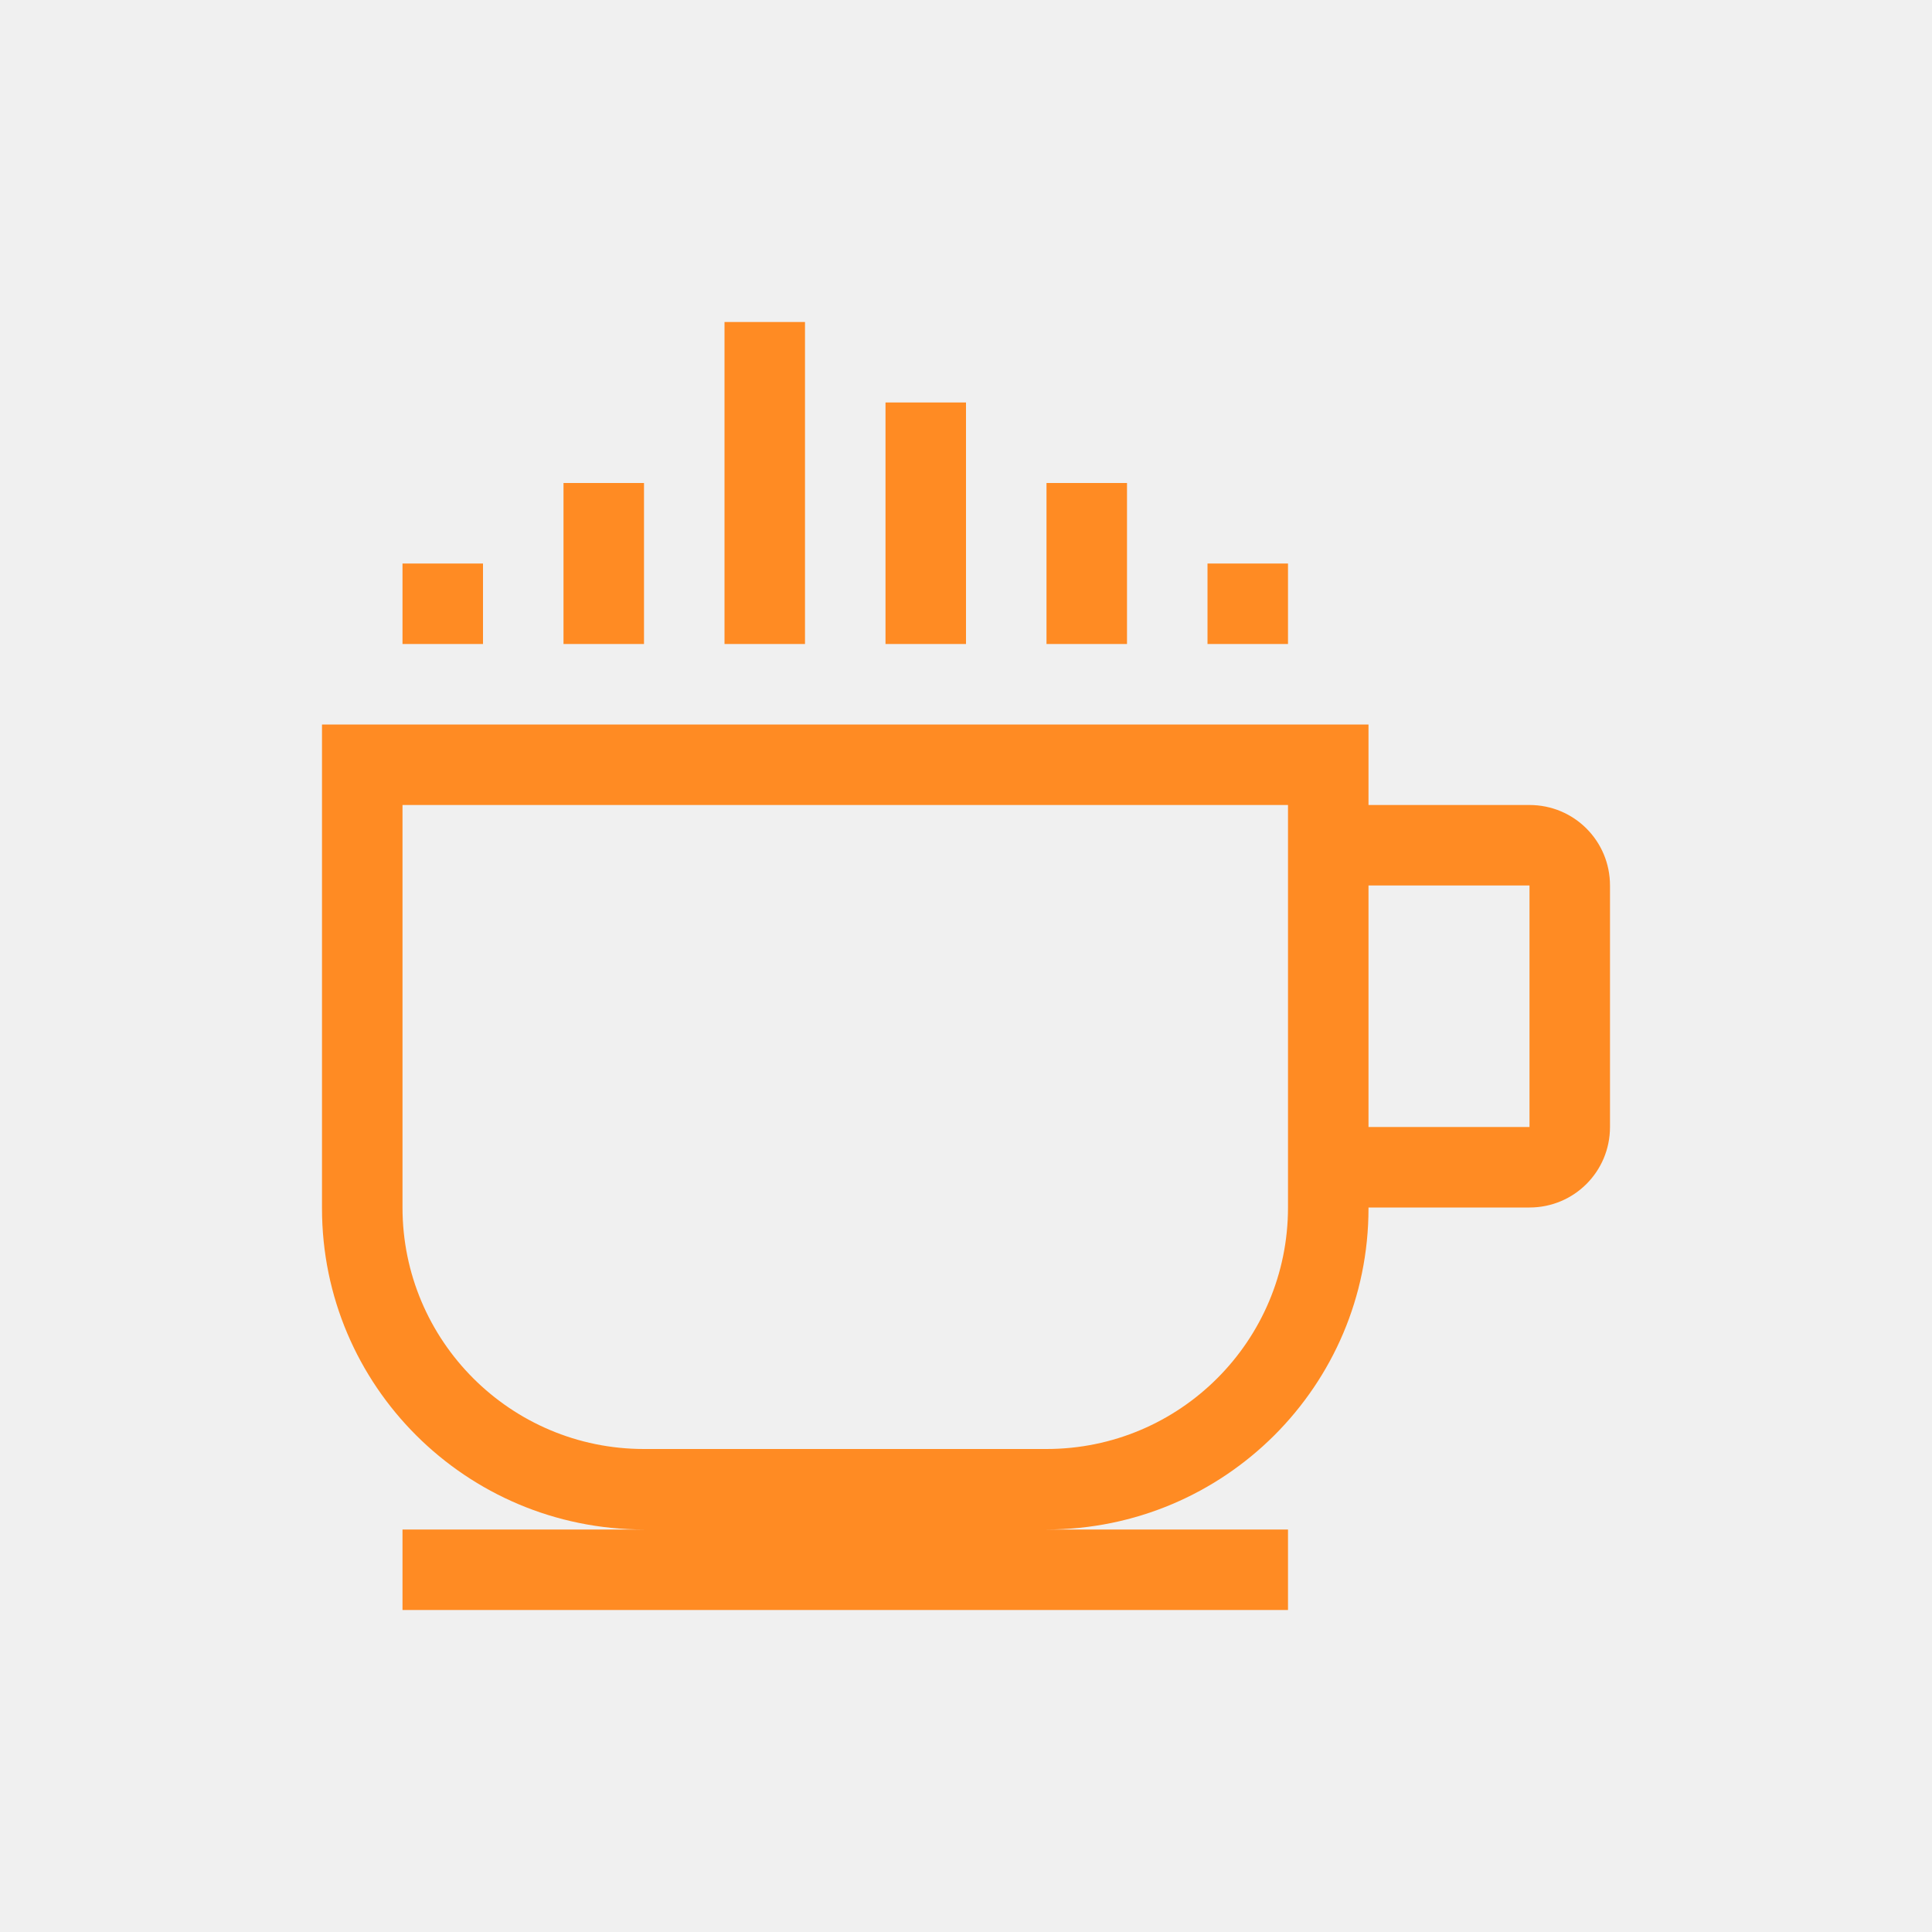
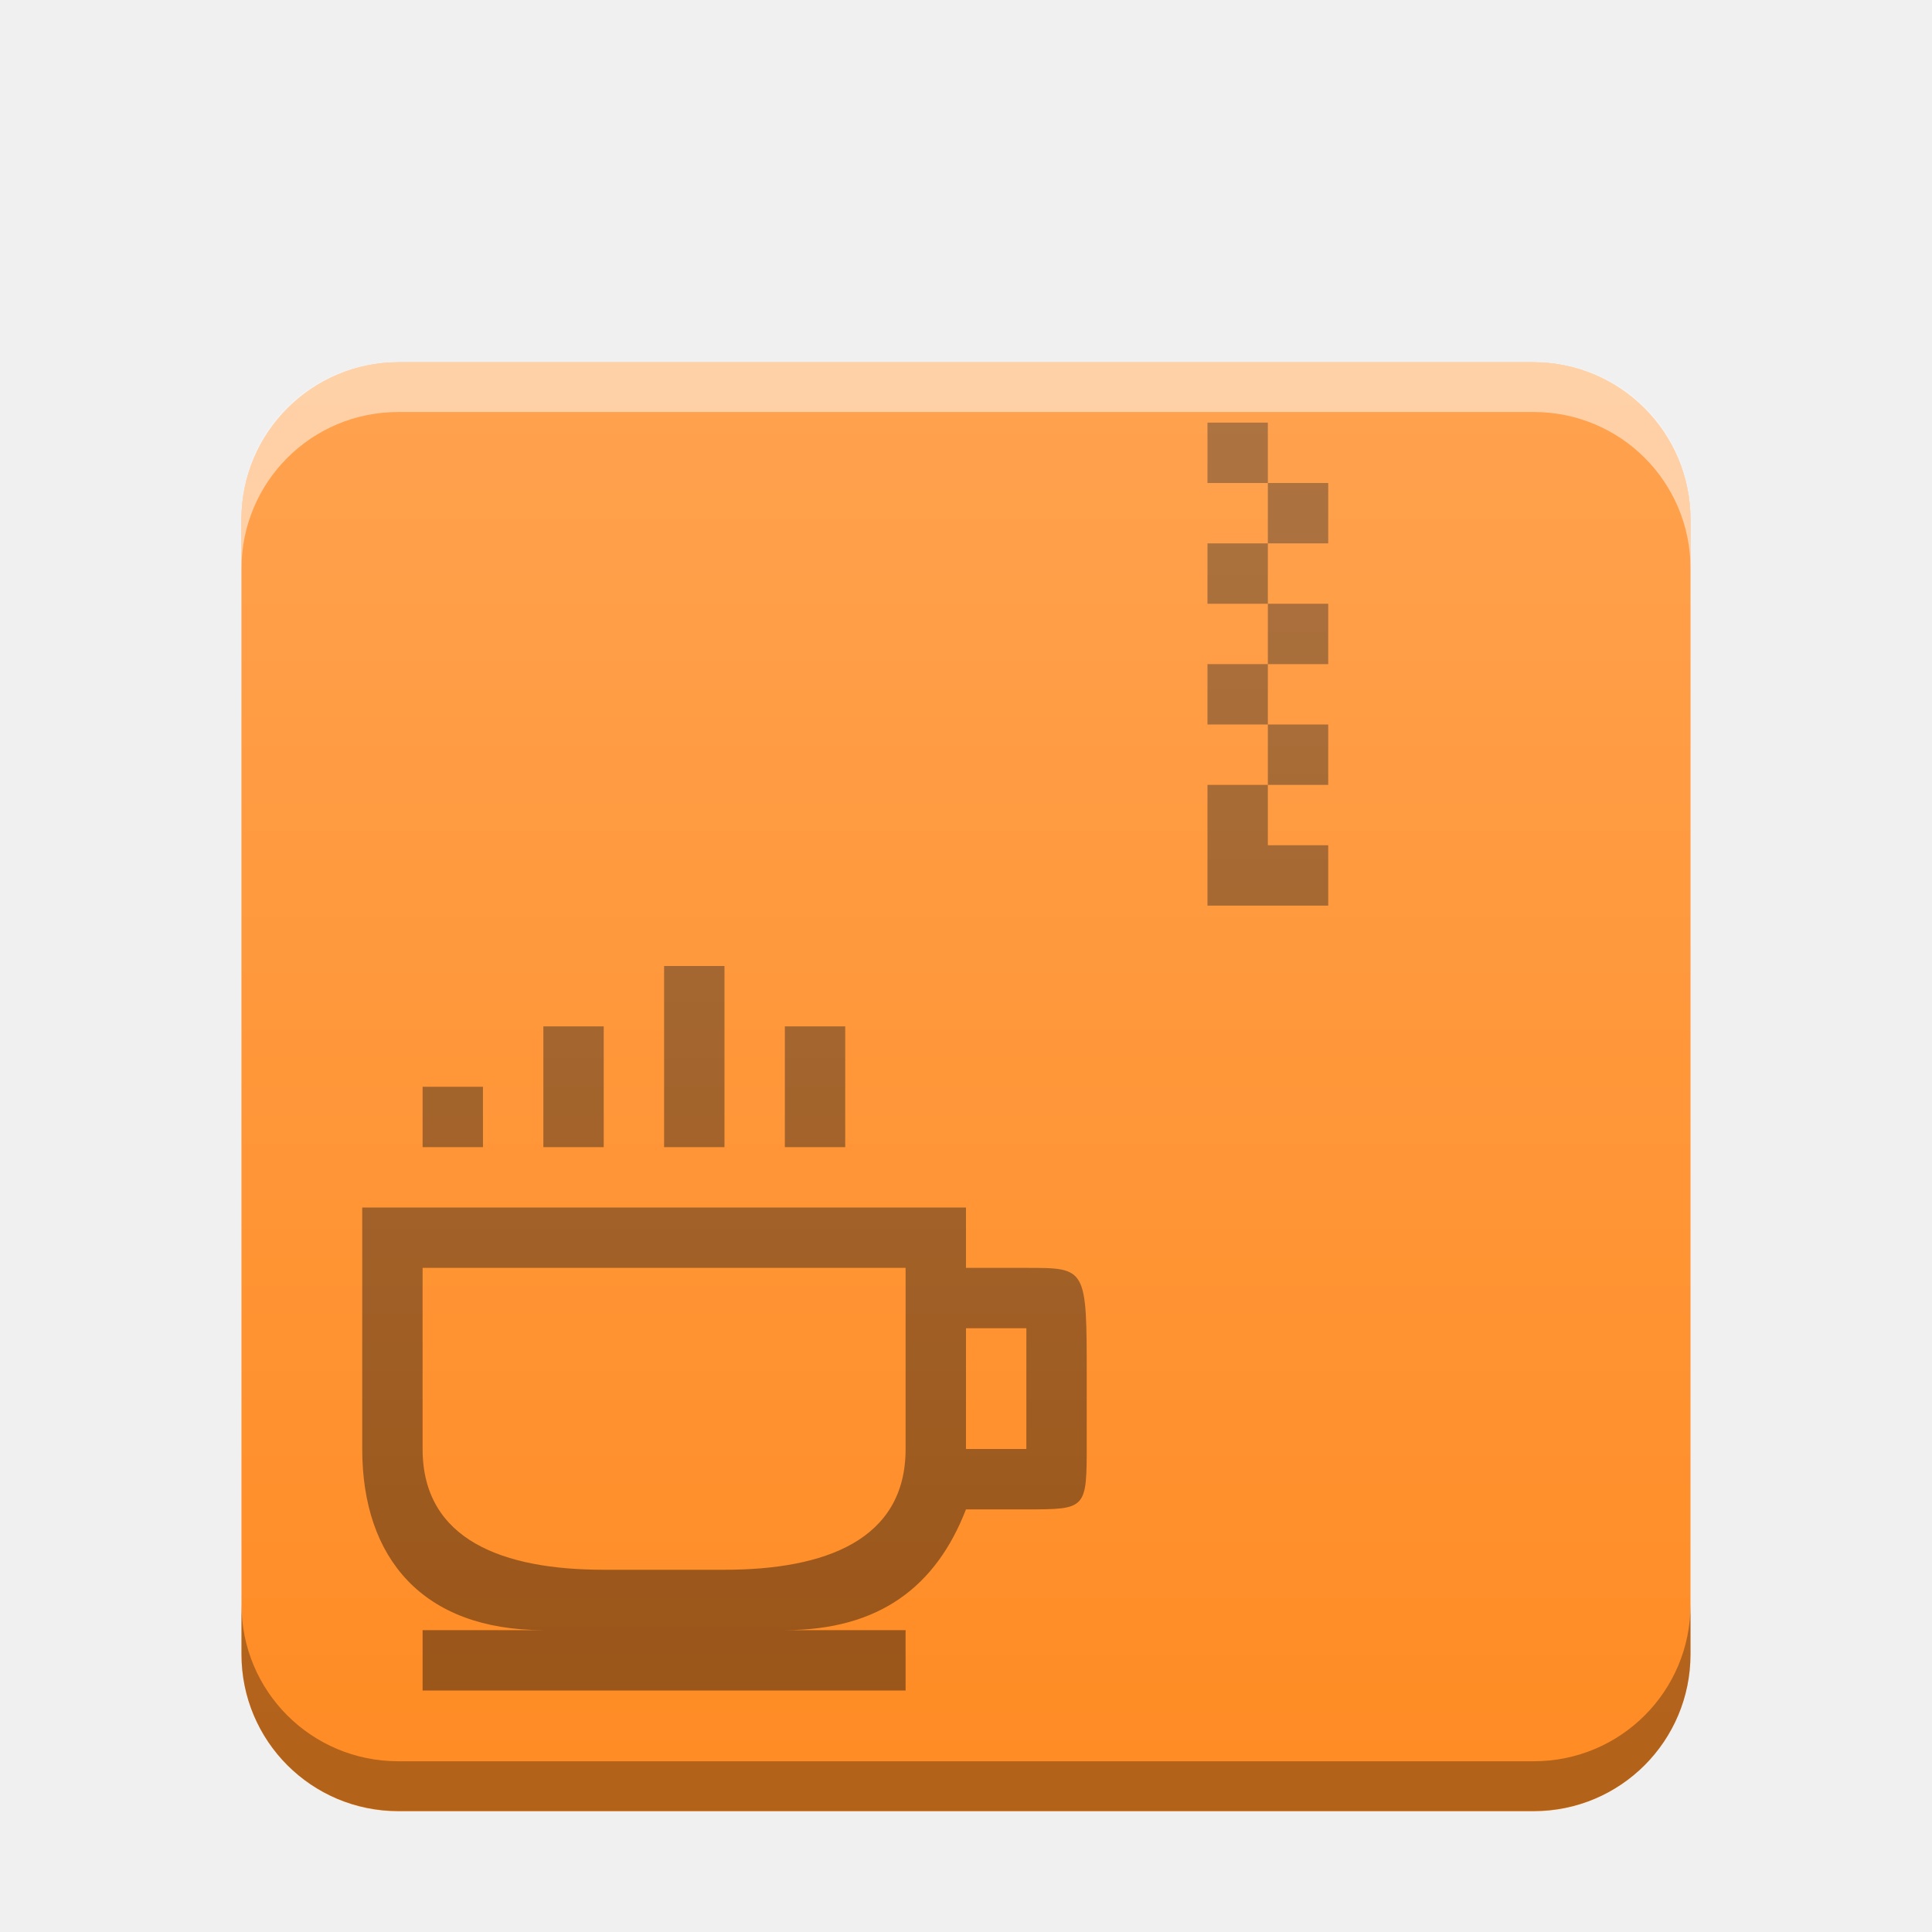
- <svg xmlns="http://www.w3.org/2000/svg" xmlns:xlink="http://www.w3.org/1999/xlink" width="24" version="1.1" height="24" id="svg2" viewBox="0 0 24 24">
-   <defs id="defs3871">
-     <linearGradient id="linearGradient4300-8">
-       <stop style="stop-color:#f27935" id="stop4302-5" />
-       <stop offset="1" style="stop-color:#f2784b" id="stop4304-7" />
+ <svg xmlns="http://www.w3.org/2000/svg" xmlns:xlink="http://www.w3.org/1999/xlink" width="32" version="1.1" height="32" id="svg14">
+   <defs id="defs5455">
+     <linearGradient id="linearGradient6251">
+       <stop id="stop6253" stop-color="#ffffff" stop-opacity="0" />
+       <stop id="stop6255" offset="1" stop-color="#ffffff" stop-opacity="0.2" />
    </linearGradient>
-     <linearGradient id="linearGradient4357" xlink:href="#linearGradient4351" y1="61" y2="47" gradientUnits="userSpaceOnUse" x2="0" />
-     <linearGradient id="linearGradient4410">
-       <stop style="stop-color:#383e51" id="stop4412" />
-       <stop offset="1" style="stop-color:#655c6f;stop-opacity:0" id="stop4414" />
-     </linearGradient>
-     <linearGradient id="linearGradient4427" xlink:href="#linearGradient4410" y1="31" y2="17" x1="54" gradientUnits="userSpaceOnUse" x2="40" gradientTransform="matrix(1 0 0 -1 -14 78)" />
-     <linearGradient id="linearGradient4306" xlink:href="#linearGradient4300-8" y1="61" y2="3" gradientUnits="userSpaceOnUse" x2="0" />
-     <linearGradient id="linearGradient4351">
-       <stop style="stop-color:#f7ab89" id="stop4353" />
-       <stop offset="1" style="stop-color:#f9bda3" id="stop4355" />
-     </linearGradient>
-     <linearGradient xlink:href="#linearGradient4410" id="linearGradient3444" y1="31" x1="54" y2="17" gradientUnits="userSpaceOnUse" x2="40" gradientTransform="matrix(1 0 0 -1 503.9326 656.6975)" />
-     <linearGradient xlink:href="#linearGradient4351" id="linearGradient3447" y1="61" y2="47" gradientUnits="userSpaceOnUse" x2="0" gradientTransform="matrix(1 0 0 1 517.9326 578.6975)" />
-     <linearGradient xlink:href="#linearGradient4300-8" id="linearGradient3452" y1="61" y2="3" gradientUnits="userSpaceOnUse" x2="0" gradientTransform="matrix(1 0 0 1 517.9326 578.6975)" />
+     <linearGradient xlink:href="#linearGradient6251" id="linearGradient5849-3" gradientUnits="userSpaceOnUse" gradientTransform="matrix(0.48,0,0,0.4060192,362.6514,385.6056)" y1="394.544" x2="0" y2="335.434" />
  </defs>
-   <g transform="translate(1,1)">
-     <g id="layer1" transform="matrix(1 0 0 1 -326 -534.3622)">
-       <path style="fill:#ff8b23;stroke-width:6;fill-opacity:1" id="rect5505" d="M 8 3 L 8 7 L 9 7 L 9 3 L 8 3 z M 10 4 L 10 7 L 11 7 L 11 4 L 10 4 z M 6 5 L 6 7 L 7 7 L 7 5 L 6 5 z M 12 5 L 12 7 L 13 7 L 13 5 L 12 5 z M 4 6 L 4 7 L 5 7 L 5 6 L 4 6 z M 14 6 L 14 7 L 15 7 L 15 6 L 14 6 z M 3 8 L 3 9 L 3 14 A 4 3.989 0 0 0 3 14.01 A 4 3.989 0 0 0 7 18 L 4 18 L 4 19 L 15 19 L 15 18 L 12 18 A 4 3.989 0 0 0 16 14.01 A 4 3.989 0 0 0 16 14 L 18 14 C 18.554 14 19 13.554 19 13 L 19 10 C 19 9.446 18.554 9 18 9 L 16 9 L 16 8 L 3 8 z M 4 9 L 15 9 L 15 10 L 15 13 L 15 14 A 3 3 0 0 1 12 17 L 7 17 A 3 3 0 0 1 4 14 L 4 9 z M 16 10 L 18 10 L 18 13 L 16 13 L 16 10 z " transform="matrix(1 0 0 1 326 534.3622)" />
+   <g id="layer1" transform="matrix(1 0 0 1 -384.5714 -515.798)">
+     <g id="g860">
+       <rect style="color:#000000;isolation:auto;mix-blend-mode:normal;color-interpolation:sRGB;color-interpolation-filters:linearRGB;solid-color:#000000;solid-opacity:1;fill:#ff8b23;fill-opacity:1;color-rendering:auto;image-rendering:auto;shape-rendering:auto" ry="2.598" isolation="auto" mix-blend-mode="normal" id="rect5837-5" width="24" height="24" x="388.571" y="521.798" />
+       <path shape-rendering="auto" solid-opacity="1" color-interpolation="sRGB" stroke-linecap="square" isolation="auto" stroke-width="2" color-rendering="auto" image-rendering="auto" color="#000000" color-interpolation-filters="linearRGB" opacity="0.4" solid-color="#000000" mix-blend-mode="normal" id="path5843" d="m 404.571,522.798 0,1 1,0 0,-1 -1,0 z m 1,1 0,1 1,0 0,-1 -1,0 z m 0,1 -1,0 0,1 1,0 0,-1 z m 0,1 0,1 1,0 0,-1 -1,0 z m 0,1 -1,0 0,1 1,0 0,-1 z m 0,1 0,1 1,0 0,-1 -1,0 z m 0,1 -1,0 0,0.561 0,1.439 2,0 0,-1 -1,0 0,-1 z" />
+       <path opacity="0.4" d="m 395.571,531.798 0,3 1,0 0,-3 -1,0 z m -2,1 0,2 1,0 0,-2 -1,0 z m 4,0 0,2 1,0 0,-2 -1,0 z m -6,1 0,1 1,0 0,-1 -1,0 z m -1,2 0,4 c 0,1.813 1.006,3 3,3 l -2,0 0,1 8,0 0,-1 -2,0 c 1.572,0 2.507,-0.728 3,-2 l 1,0 c 1,0 1,-0.003 1,-1.094 l 0,-1.094 c 0,-1.818 0,-1.812 -1,-1.812 l -1,0 0,-1 -10,0 z m 1,1 8,0 0,0.469 0,0.531 0,2 c 0,1.511 -1.338,2 -3,2 l -2,0 c -1.662,0 -3,-0.489 -3,-2 l 0,-3 z m 9,1 0.5,0 0.5,0 0,1 0,1 -1,0 0,-2 z" id="rect4166" />
+       <rect ry="2.55" style="color:#000000;isolation:auto;mix-blend-mode:normal;color-interpolation:sRGB;color-interpolation-filters:linearRGB;solid-color:#000000;solid-opacity:1;fill:url(#linearGradient5849-3);color-rendering:auto;image-rendering:auto;shape-rendering:auto" isolation="auto" mix-blend-mode="normal" y="521.798" x="388.571" height="24" width="24" id="rect5847-5" />
+       <path id="path850" d="m 391.169,521.798 c -1.439,0 -2.598,1.158 -2.598,2.598 v 0.824 c 0,-1.439 1.158,-2.598 2.598,-2.598 h 18.805 c 1.439,0 2.598,1.158 2.598,2.598 v -0.824 c 0,-1.439 -1.158,-2.598 -2.598,-2.598 z" style="color:#000000;opacity:0.5;isolation:auto;mix-blend-mode:normal;color-interpolation:sRGB;color-interpolation-filters:linearRGB;solid-color:#000000;solid-opacity:1;fill:#ffffff;color-rendering:auto;image-rendering:auto;shape-rendering:auto" />
+       <path id="rect5837-3" d="m 388.571,542.372 v 0.822 c 0,1.439 1.158,2.6 2.598,2.6 h 18.805 c 1.439,0 2.598,-1.16 2.598,-2.6 v -0.822 c 0,1.439 -1.158,2.598 -2.598,2.598 h -18.805 c -1.439,0 -2.598,-1.158 -2.598,-2.598 z" style="color:#000000;opacity:0.3;isolation:auto;mix-blend-mode:normal;color-interpolation:sRGB;color-interpolation-filters:linearRGB;solid-color:#000000;solid-opacity:1;fill:#000000;fill-opacity:1;color-rendering:auto;image-rendering:auto;shape-rendering:auto" />
    </g>
  </g>
</svg>
